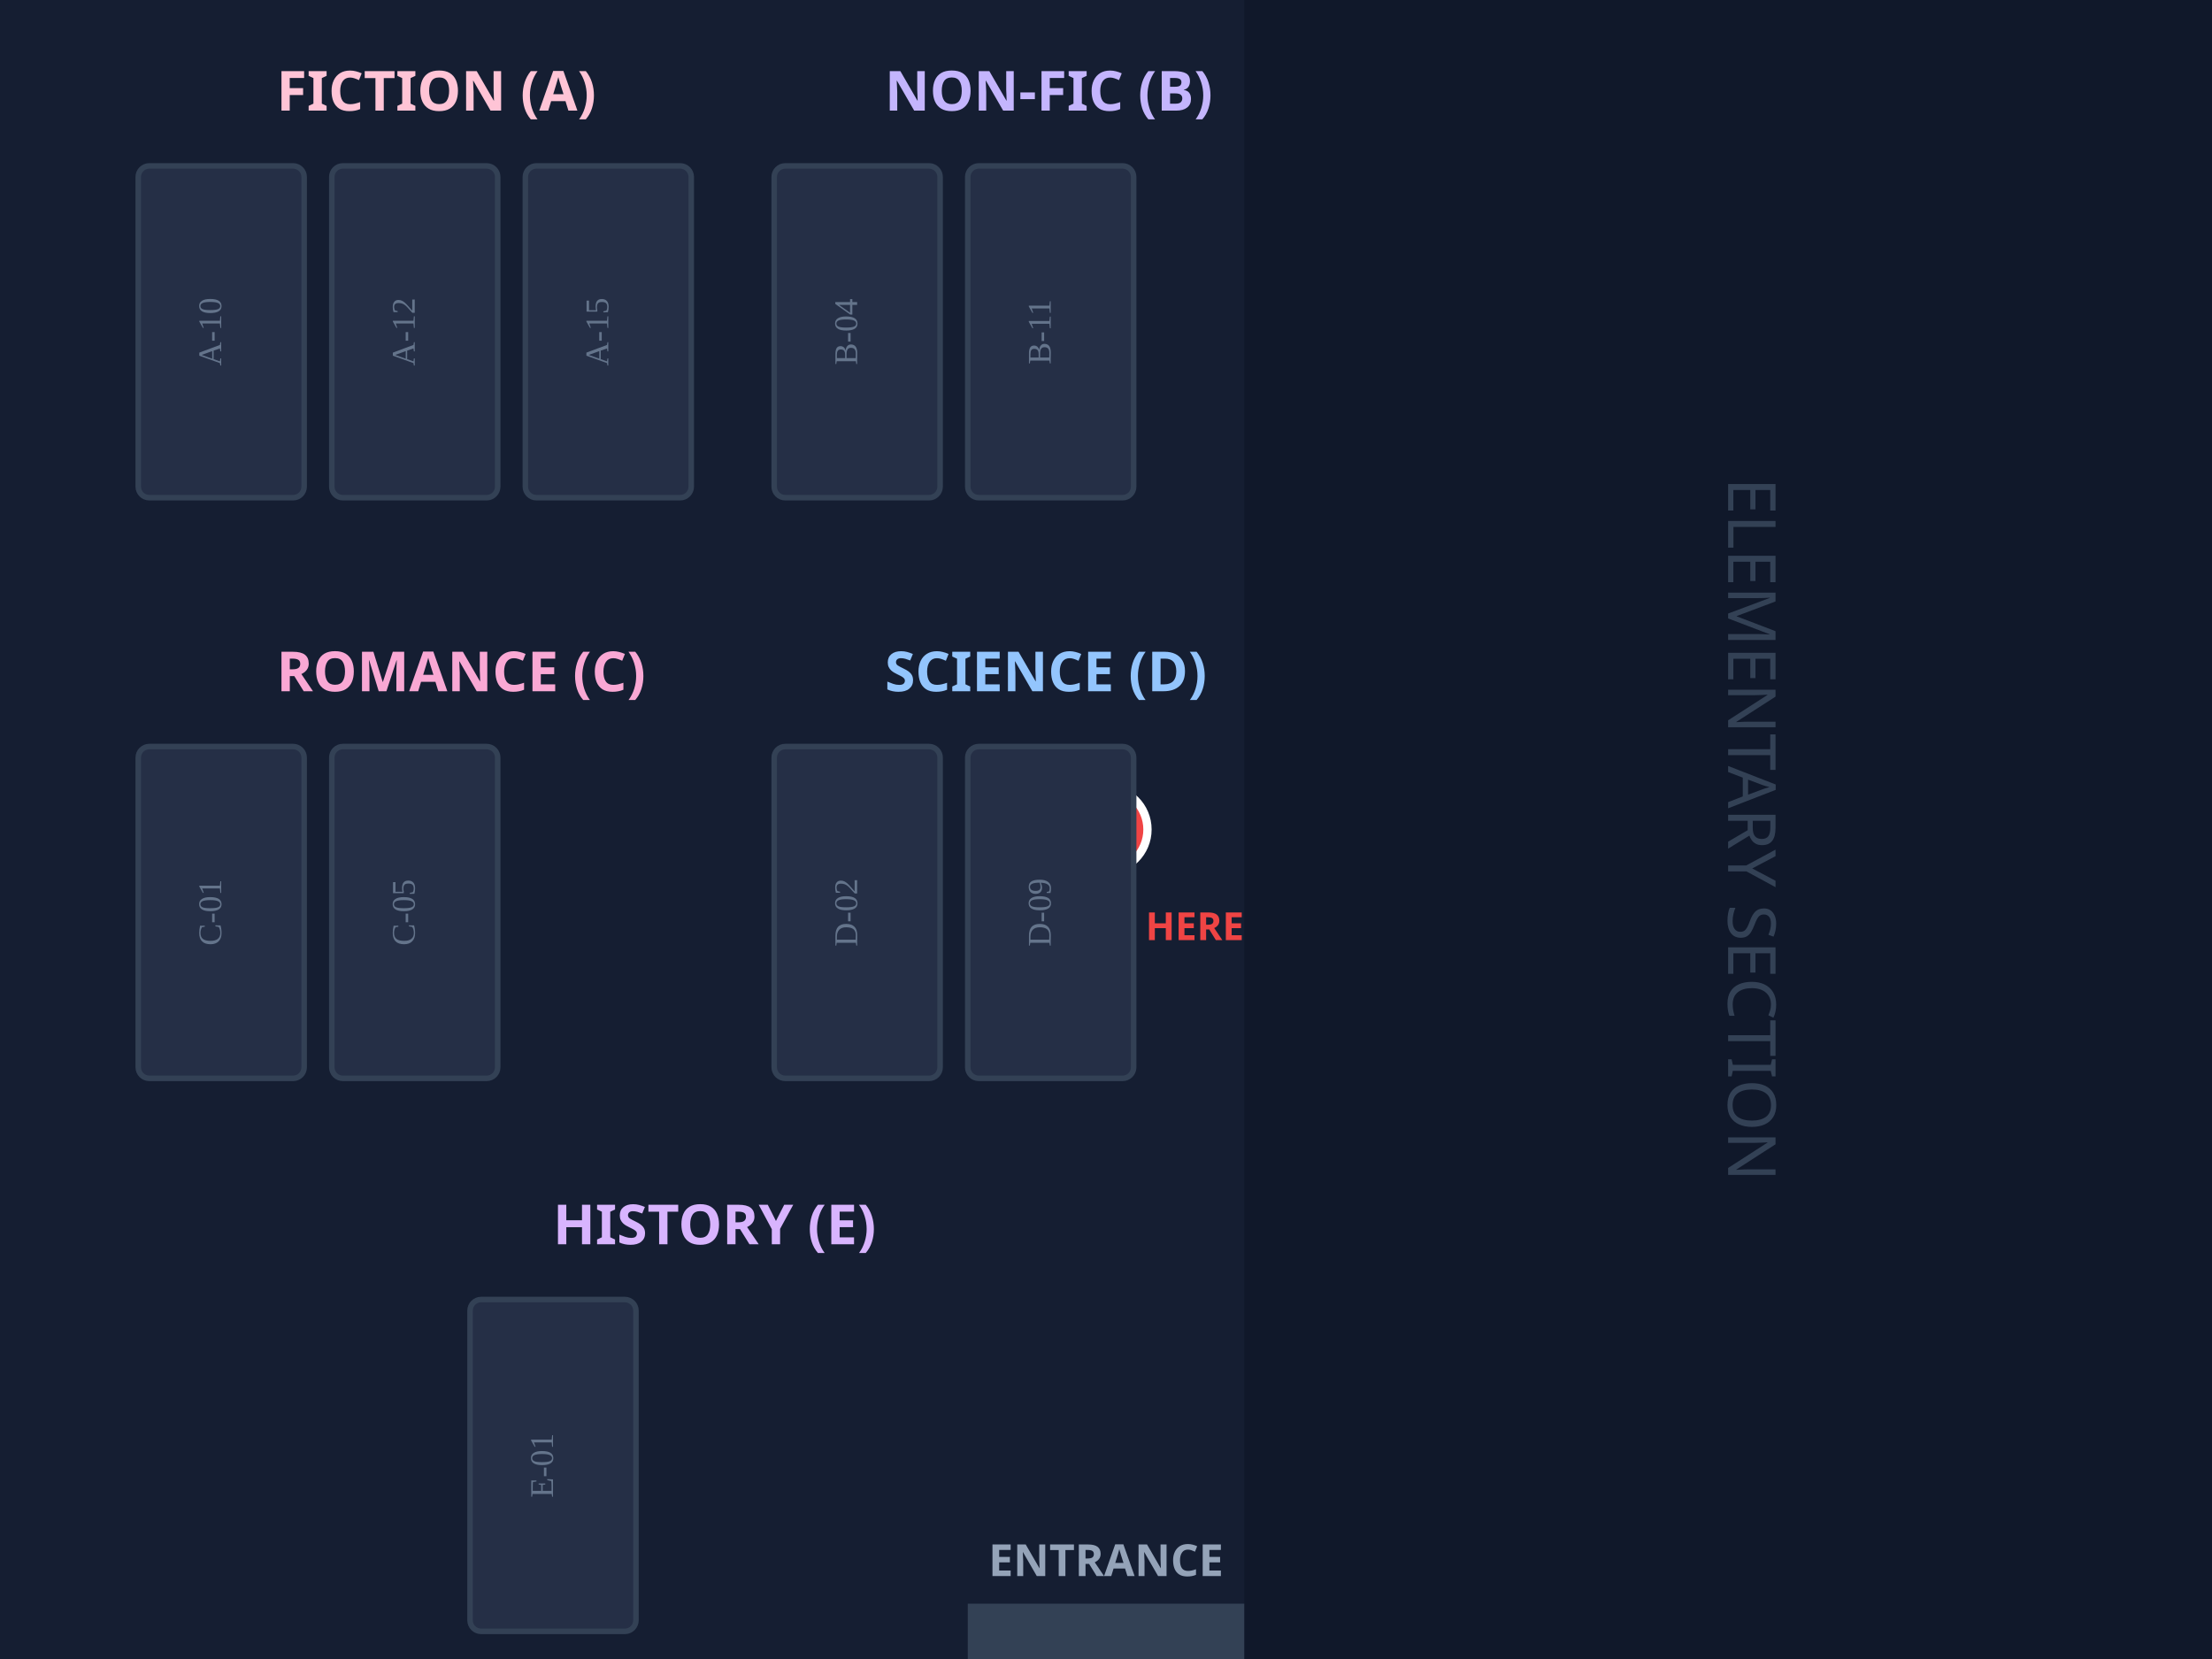
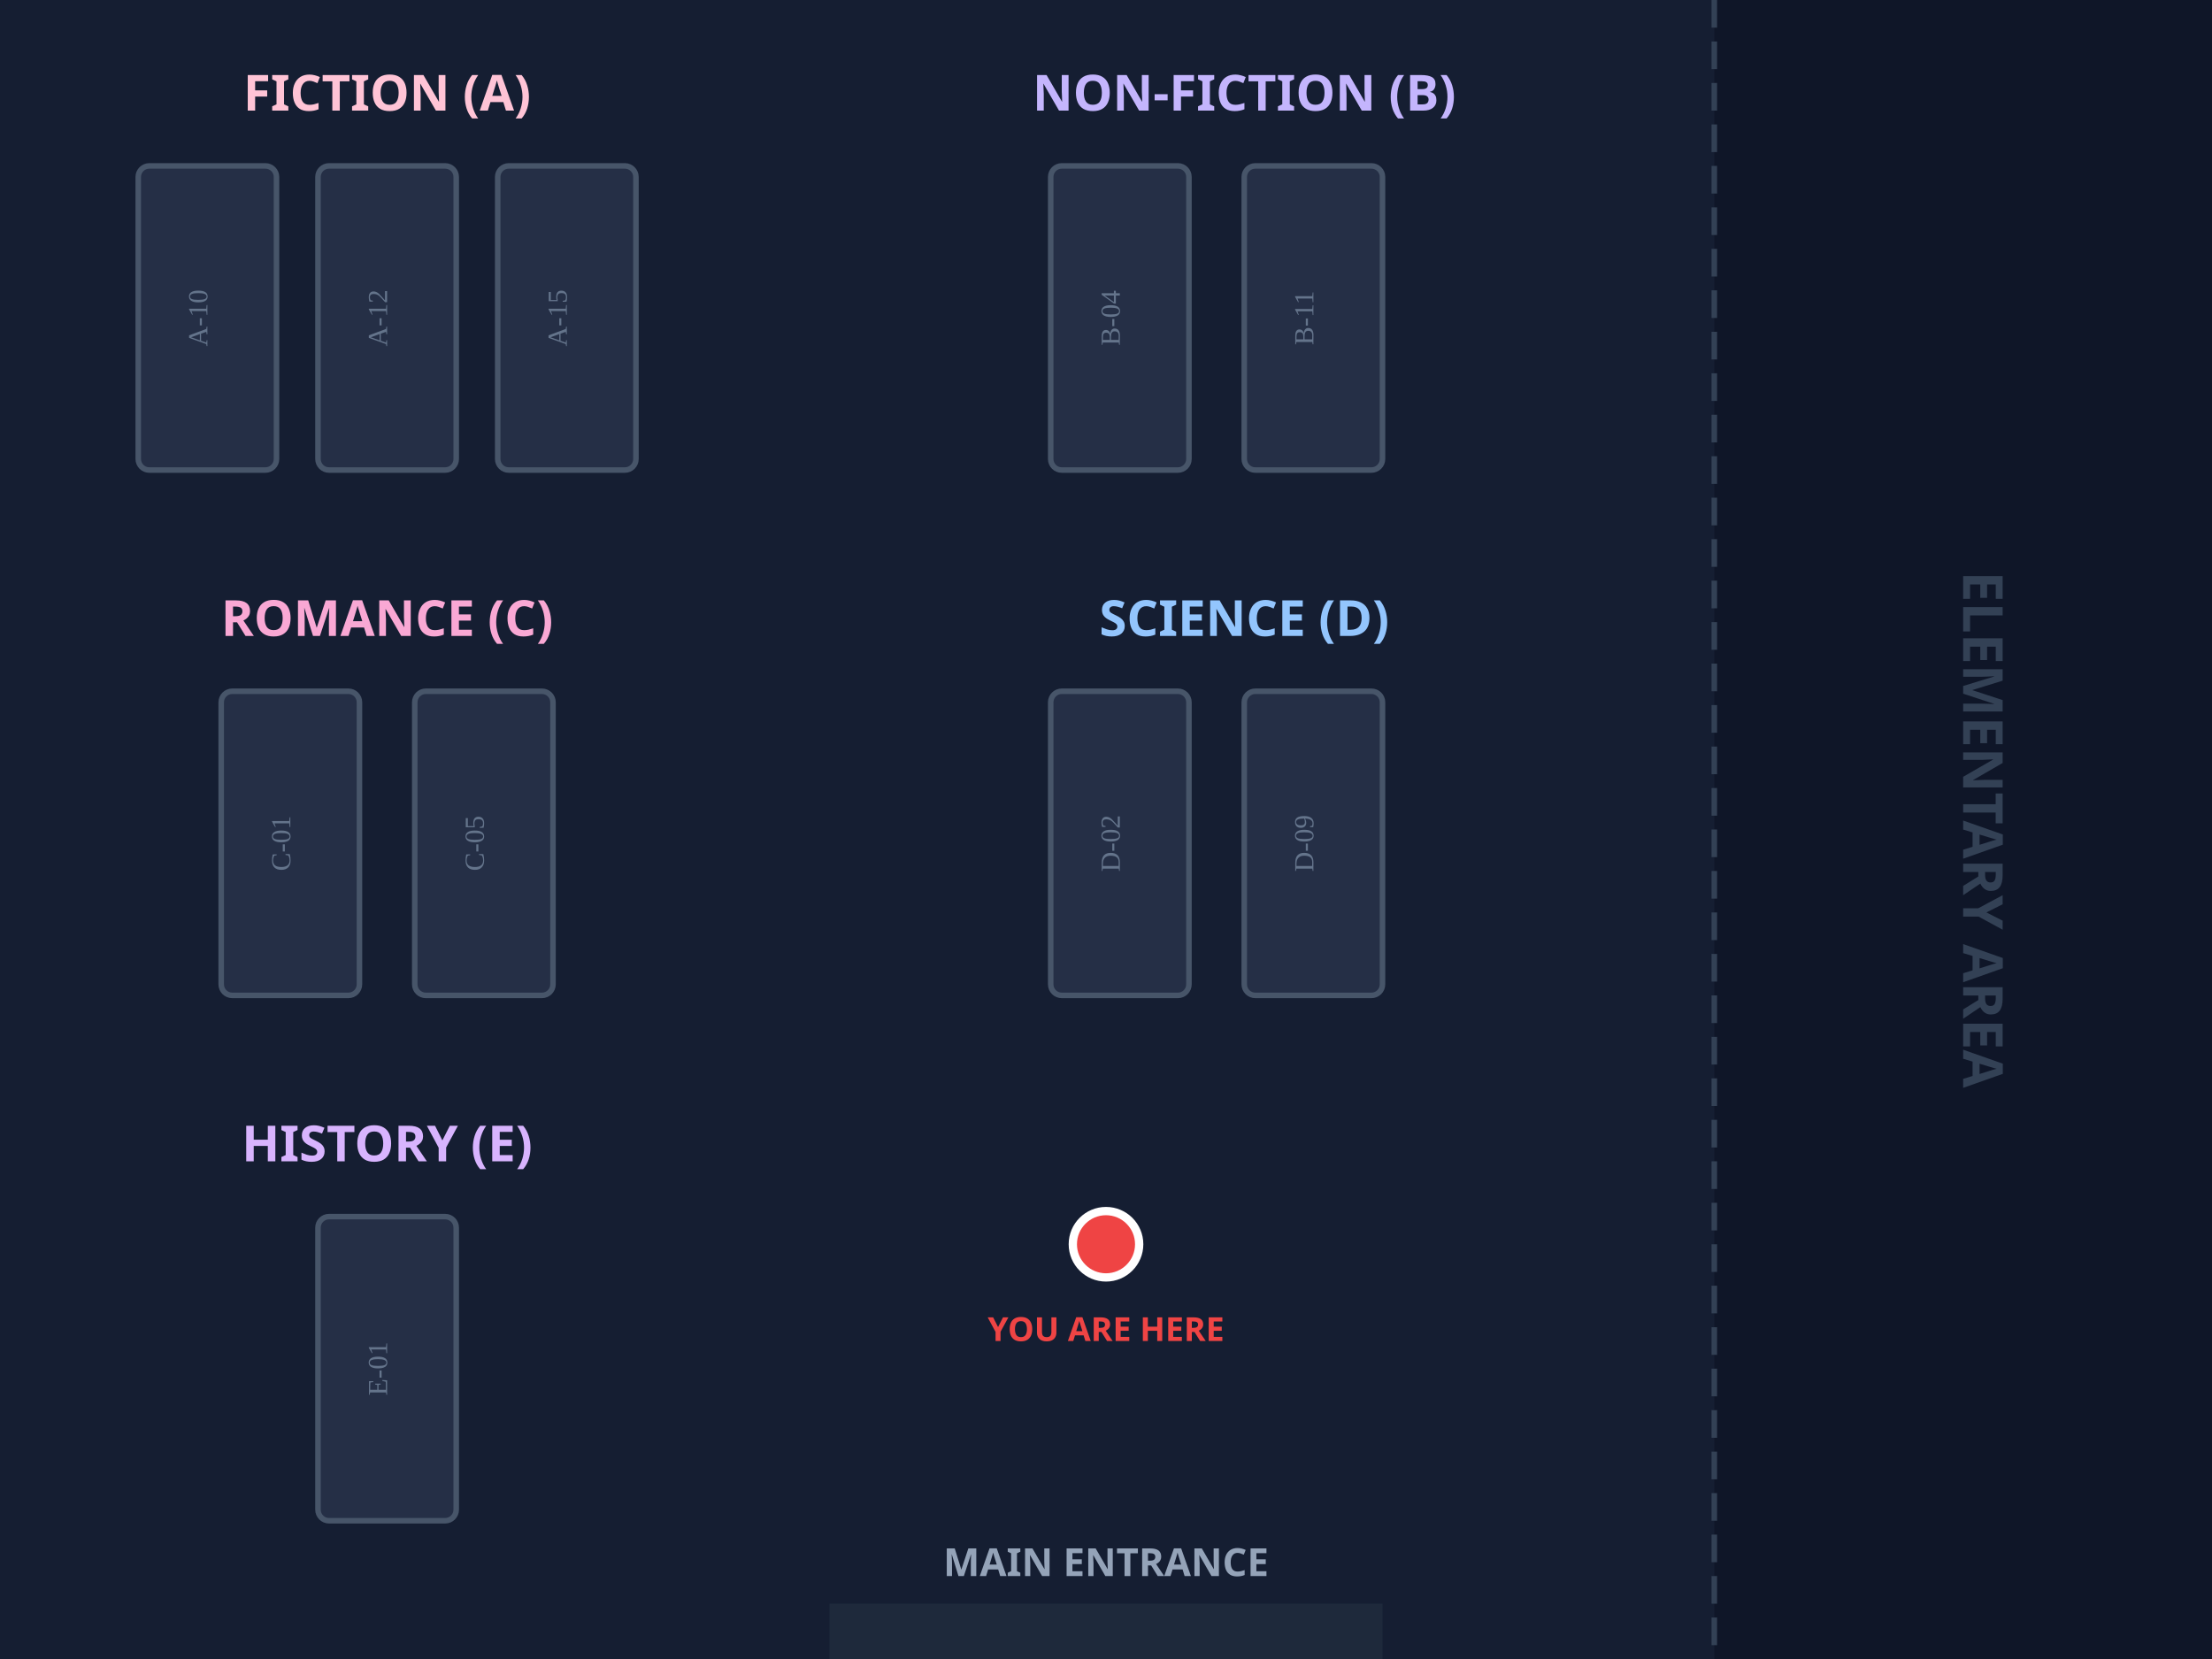
<svg xmlns="http://www.w3.org/2000/svg" viewBox="0 0 800 600">
  <rect width="800" height="600" fill="#151e32" />
-   <rect x="450" y="0" width="350" height="600" fill="#0b1121" opacity="0.5" />
-   <text x="625" y="300" text-anchor="middle" fill="#334155" font-family="sans-serif" font-size="24" transform="rotate(90 625,300)">ELEMENTARY SECTION</text>
-   <path d="M 350 600 L 450 600 L 450 580 L 350 580 Z" fill="#334155" />
-   <text x="400" y="570" text-anchor="middle" fill="#94a3b8" font-family="sans-serif" font-weight="bold" font-size="16">ENTRANCE</text>
-   <circle cx="400" cy="300" r="15" fill="#ef4444" stroke="white" stroke-width="3">
-     <animate attributeName="r" values="15;18;15" dur="1.5s" repeatCount="indefinite" />
+   <rect x="620" y="0" width="180" height="600" fill="#0b1121" opacity="0.6" />
+   <text x="710" y="300" text-anchor="middle" fill="#334155" font-family="sans-serif" font-size="20" font-weight="bold" transform="rotate(90 710,300)">ELEMENTARY AREA</text>
+   <line x1="620" y1="0" x2="620" y2="600" stroke="#334155" stroke-width="2" stroke-dasharray="10,5" />
+   <path d="M 300 600 L 500 600 L 500 580 L 300 580 Z" fill="#1e293b" />
+   <text x="400" y="570" text-anchor="middle" fill="#94a3b8" font-family="sans-serif" font-weight="bold" font-size="14">MAIN ENTRANCE</text>
+   <circle cx="400" cy="450" r="12" fill="#ef4444" stroke="white" stroke-width="3">
+     <animate attributeName="r" values="12;15;12" dur="2s" repeatCount="indefinite" />
+     <animate attributeName="opacity" values="1;0.7;1" dur="2s" repeatCount="indefinite" />
  </circle>
-   <text x="400" y="340" text-anchor="middle" fill="#ef4444" font-family="sans-serif" font-weight="bold" font-size="14">YOU ARE HERE</text>
-   <text x="100" y="40" fill="#ffc4d6" font-family="sans-serif" font-weight="bold" font-size="20">FICTION (A)</text>
-   <rect id="shelf-A-10" x="50" y="60" width="60" height="120" fill="#252f46" stroke="#334155" stroke-width="2" rx="4" />
-   <text x="80" y="120" fill="#64748b" text-anchor="middle" font-size="12" transform="rotate(-90 80,120)">A-10</text>
-   <rect id="shelf-A-12" x="120" y="60" width="60" height="120" fill="#252f46" stroke="#334155" stroke-width="2" rx="4" />
-   <text x="150" y="120" fill="#64748b" text-anchor="middle" font-size="12" transform="rotate(-90 150,120)">A-12</text>
-   <rect id="shelf-A-15" x="190" y="60" width="60" height="120" fill="#252f46" stroke="#334155" stroke-width="2" rx="4" />
-   <text x="220" y="120" fill="#64748b" text-anchor="middle" font-size="12" transform="rotate(-90 220,120)">A-15</text>
-   <text x="320" y="40" fill="#c4b5fd" font-family="sans-serif" font-weight="bold" font-size="20">NON-FIC (B)</text>
-   <rect id="shelf-B-04" x="280" y="60" width="60" height="120" fill="#252f46" stroke="#334155" stroke-width="2" rx="4" />
-   <text x="310" y="120" fill="#64748b" text-anchor="middle" font-size="12" transform="rotate(-90 310,120)">B-04</text>
-   <rect id="shelf-B-11" x="350" y="60" width="60" height="120" fill="#252f46" stroke="#334155" stroke-width="2" rx="4" />
-   <text x="380" y="120" fill="#64748b" text-anchor="middle" font-size="12" transform="rotate(-90 380,120)">B-11</text>
-   <text x="100" y="250" fill="#f9a8d4" font-family="sans-serif" font-weight="bold" font-size="20">ROMANCE (C)</text>
-   <rect id="shelf-C-01" x="50" y="270" width="60" height="120" fill="#252f46" stroke="#334155" stroke-width="2" rx="4" />
-   <text x="80" y="330" fill="#64748b" text-anchor="middle" font-size="12" transform="rotate(-90 80,330)">C-01</text>
-   <rect id="shelf-C-05" x="120" y="270" width="60" height="120" fill="#252f46" stroke="#334155" stroke-width="2" rx="4" />
-   <text x="150" y="330" fill="#64748b" text-anchor="middle" font-size="12" transform="rotate(-90 150,330)">C-05</text>
-   <text x="320" y="250" fill="#93c5fd" font-family="sans-serif" font-weight="bold" font-size="20">SCIENCE (D)</text>
-   <rect id="shelf-D-02" x="280" y="270" width="60" height="120" fill="#252f46" stroke="#334155" stroke-width="2" rx="4" />
-   <text x="310" y="330" fill="#64748b" text-anchor="middle" font-size="12" transform="rotate(-90 310,330)">D-02</text>
-   <rect id="shelf-D-09" x="350" y="270" width="60" height="120" fill="#252f46" stroke="#334155" stroke-width="2" rx="4" />
-   <text x="380" y="330" fill="#64748b" text-anchor="middle" font-size="12" transform="rotate(-90 380,330)">D-09</text>
-   <text x="200" y="450" fill="#d8b4fe" font-family="sans-serif" font-weight="bold" font-size="20">HISTORY (E)</text>
-   <rect id="shelf-E-01" x="170" y="470" width="60" height="120" fill="#252f46" stroke="#334155" stroke-width="2" rx="4" />
-   <text x="200" y="530" fill="#64748b" text-anchor="middle" font-size="12" transform="rotate(-90 200,530)">E-01</text>
+   <text x="400" y="485" text-anchor="middle" fill="#ef4444" font-family="sans-serif" font-weight="bold" font-size="12">YOU ARE HERE</text>
+   <text x="140" y="40" text-anchor="middle" fill="#ffc4d6" font-family="sans-serif" font-weight="bold" font-size="18">FICTION (A)</text>
+   <rect id="shelf-A-10" x="50" y="60" width="50" height="110" fill="#252f46" stroke="#475569" stroke-width="2" rx="4" />
+   <text x="75" y="115" fill="#64748b" text-anchor="middle" font-size="10" transform="rotate(-90 75,115)">A-10</text>
+   <rect id="shelf-A-12" x="115" y="60" width="50" height="110" fill="#252f46" stroke="#475569" stroke-width="2" rx="4" />
+   <text x="140" y="115" fill="#64748b" text-anchor="middle" font-size="10" transform="rotate(-90 140,115)">A-12</text>
+   <rect id="shelf-A-15" x="180" y="60" width="50" height="110" fill="#252f46" stroke="#475569" stroke-width="2" rx="4" />
+   <text x="205" y="115" fill="#64748b" text-anchor="middle" font-size="10" transform="rotate(-90 205,115)">A-15</text>
+   <text x="450" y="40" text-anchor="middle" fill="#c4b5fd" font-family="sans-serif" font-weight="bold" font-size="18">NON-FICTION (B)</text>
+   <rect id="shelf-B-04" x="380" y="60" width="50" height="110" fill="#252f46" stroke="#475569" stroke-width="2" rx="4" />
+   <text x="405" y="115" fill="#64748b" text-anchor="middle" font-size="10" transform="rotate(-90 405,115)">B-04</text>
+   <rect id="shelf-B-11" x="450" y="60" width="50" height="110" fill="#252f46" stroke="#475569" stroke-width="2" rx="4" />
+   <text x="475" y="115" fill="#64748b" text-anchor="middle" font-size="10" transform="rotate(-90 475,115)">B-11</text>
+   <text x="140" y="230" text-anchor="middle" fill="#f9a8d4" font-family="sans-serif" font-weight="bold" font-size="18">ROMANCE (C)</text>
+   <rect id="shelf-C-01" x="80" y="250" width="50" height="110" fill="#252f46" stroke="#475569" stroke-width="2" rx="4" />
+   <text x="105" y="305" fill="#64748b" text-anchor="middle" font-size="10" transform="rotate(-90 105,305)">C-01</text>
+   <rect id="shelf-C-05" x="150" y="250" width="50" height="110" fill="#252f46" stroke="#475569" stroke-width="2" rx="4" />
+   <text x="175" y="305" fill="#64748b" text-anchor="middle" font-size="10" transform="rotate(-90 175,305)">C-05</text>
+   <text x="450" y="230" text-anchor="middle" fill="#93c5fd" font-family="sans-serif" font-weight="bold" font-size="18">SCIENCE (D)</text>
+   <rect id="shelf-D-02" x="380" y="250" width="50" height="110" fill="#252f46" stroke="#475569" stroke-width="2" rx="4" />
+   <text x="405" y="305" fill="#64748b" text-anchor="middle" font-size="10" transform="rotate(-90 405,305)">D-02</text>
+   <rect id="shelf-D-09" x="450" y="250" width="50" height="110" fill="#252f46" stroke="#475569" stroke-width="2" rx="4" />
+   <text x="475" y="305" fill="#64748b" text-anchor="middle" font-size="10" transform="rotate(-90 475,305)">D-09</text>
+   <text x="140" y="420" text-anchor="middle" fill="#d8b4fe" font-family="sans-serif" font-weight="bold" font-size="18">HISTORY (E)</text>
+   <rect id="shelf-E-01" x="115" y="440" width="50" height="110" fill="#252f46" stroke="#475569" stroke-width="2" rx="4" />
+   <text x="140" y="495" fill="#64748b" text-anchor="middle" font-size="10" transform="rotate(-90 140,495)">E-01</text>
</svg>
